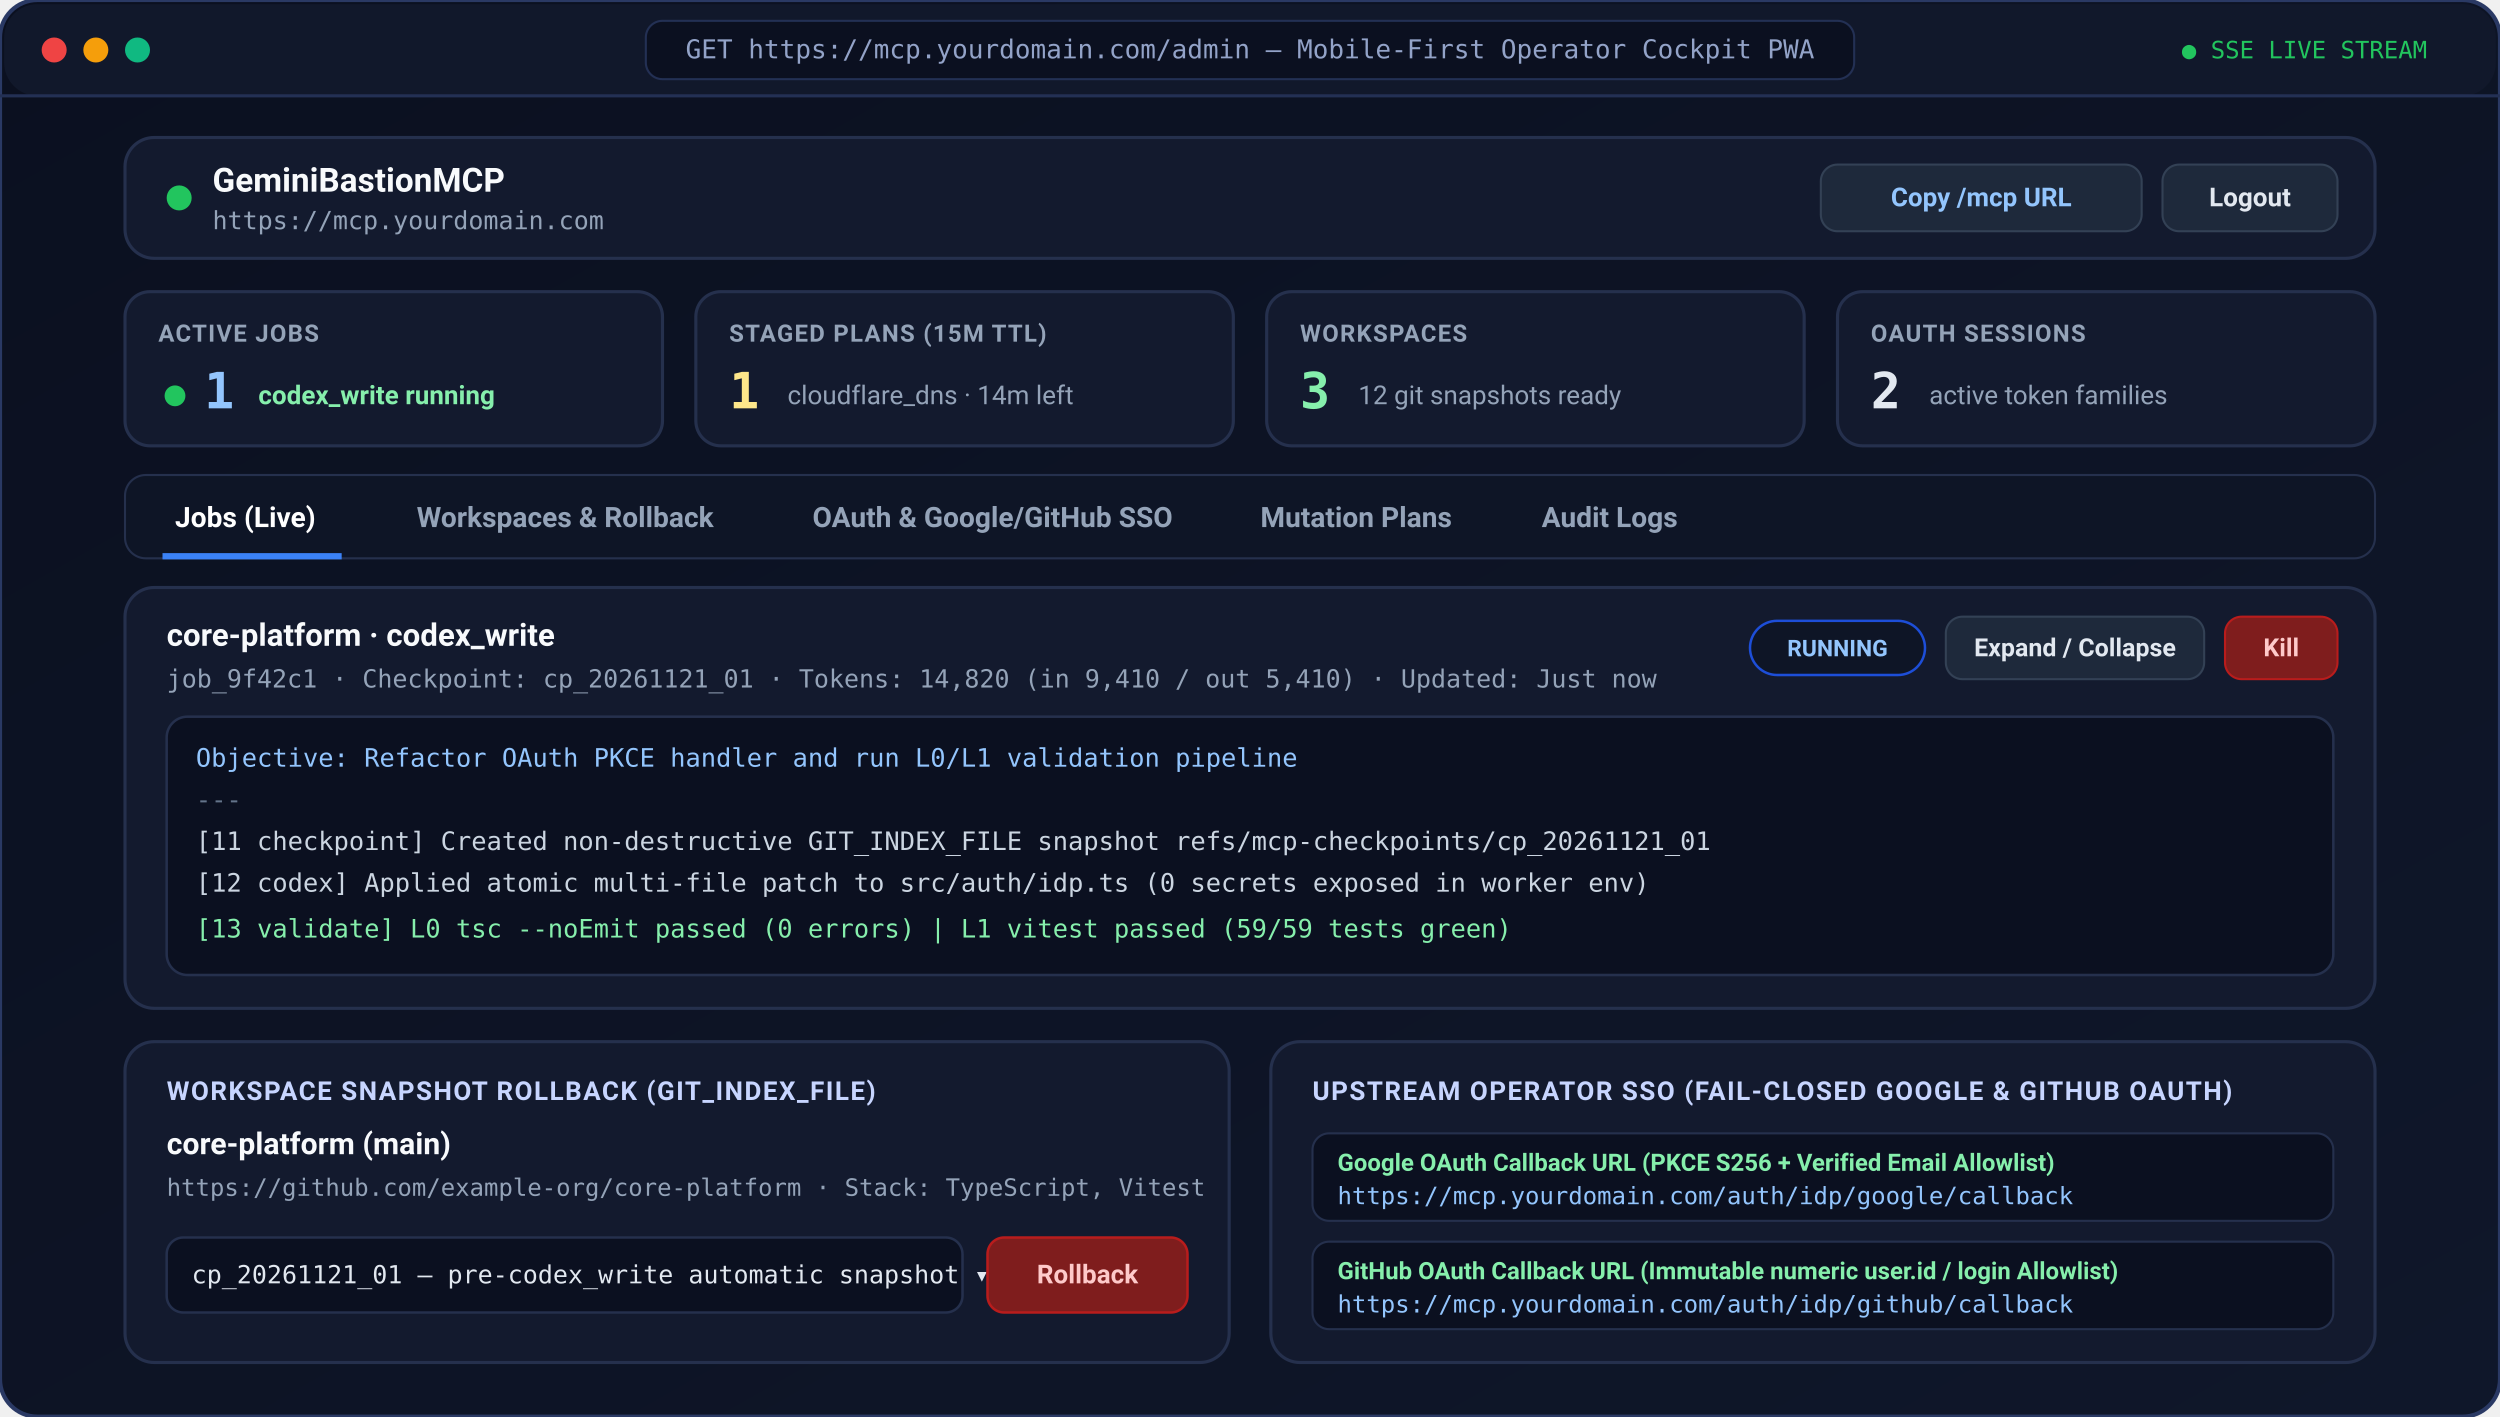
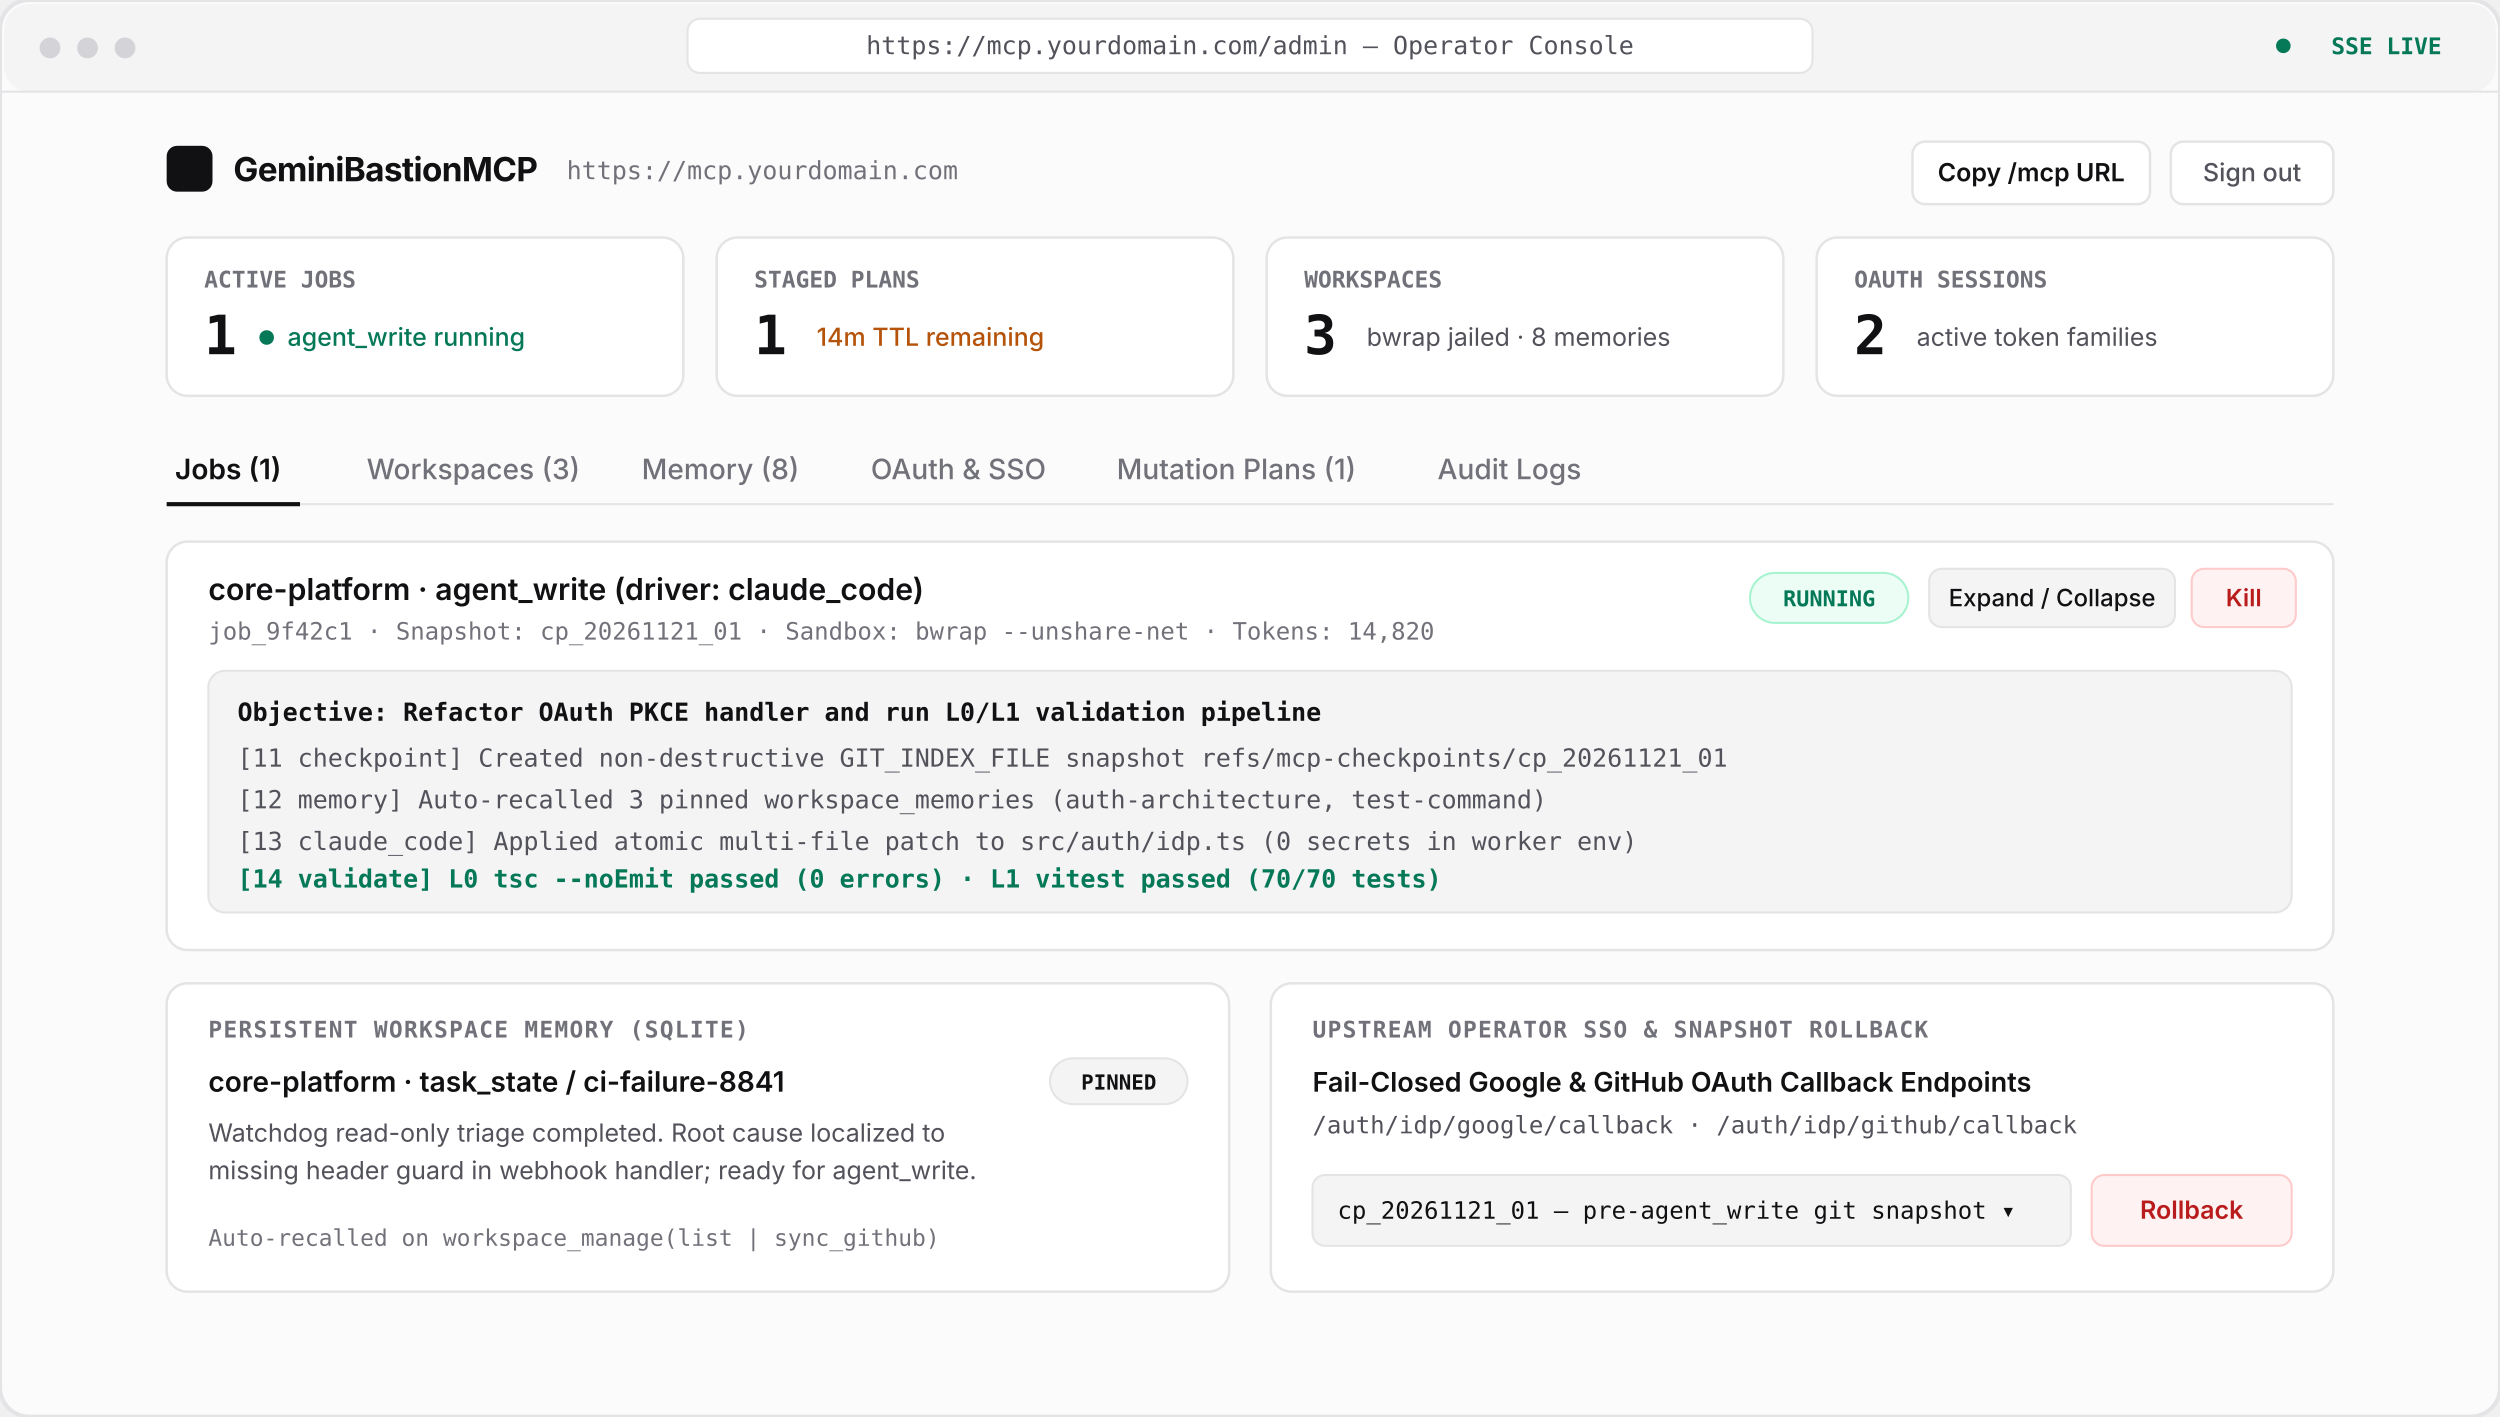
- <svg xmlns="http://www.w3.org/2000/svg" viewBox="0 0 1200 680" width="1200" height="680" role="img" aria-label="GeminiBastionMCP /admin Mobile and Web Operator Cockpit Preview">
-   <defs>
-     <linearGradient id="adminBg" x1="0%" y1="0%" x2="100%" y2="100%">
-       <stop offset="0%" stop-color="#0b1020" />
-       <stop offset="100%" stop-color="#0f172a" />
-     </linearGradient>
-   </defs>
-   <rect width="1200" height="680" rx="18" fill="url(#adminBg)" stroke="#2a3964" stroke-width="2" />
-   <rect x="2" y="2" width="1196" height="44" rx="16" fill="#11182b" />
-   <line x1="0" y1="46" x2="1200" y2="46" stroke="#233054" stroke-width="1.5" />
-   <circle cx="26" cy="24" r="6" fill="#ef4444" />
-   <circle cx="46" cy="24" r="6" fill="#f59e0b" />
-   <circle cx="66" cy="24" r="6" fill="#10b981" />
-   <rect x="310" y="10" width="580" height="28" rx="8" fill="#0b1020" stroke="#233054" stroke-width="1" />
-   <text x="600" y="28" text-anchor="middle" fill="#93a3c8" font-family="ui-monospace, SFMono-Regular, Menlo, Consolas, monospace" font-size="12.5">GET https://mcp.yourdomain.com/admin — Mobile-First Operator Cockpit PWA</text>
-   <text x="1165" y="28" text-anchor="end" fill="#22c55e" font-family="ui-monospace, SFMono-Regular, Menlo, Consolas, monospace" font-size="11.5">● SSE LIVE STREAM</text>
-   <g transform="translate(60, 66)" font-family="system-ui, -apple-system, 'Segoe UI', Roboto, sans-serif">
-     <rect x="0" y="0" width="1080" height="58" rx="14" fill="#131a2e" stroke="#25304d" stroke-width="1.5" />
-     <circle cx="26" cy="29" r="6" fill="#22c55e" />
-     <text x="42" y="26" fill="#f8fafc" font-size="16" font-weight="700">GeminiBastionMCP</text>
-     <text x="42" y="44" fill="#94a3b8" font-family="ui-monospace, monospace" font-size="12">https://mcp.yourdomain.com</text>
-     <rect x="814" y="13" width="154" height="32" rx="8" fill="#1e293b" stroke="#334155" stroke-width="1" />
-     <text x="891" y="33" text-anchor="middle" fill="#93c5fd" font-size="12.5" font-weight="600">Copy /mcp URL</text>
-     <rect x="978" y="13" width="84" height="32" rx="8" fill="#1e293b" stroke="#334155" stroke-width="1" />
-     <text x="1020" y="33" text-anchor="middle" fill="#e2e8f0" font-size="12.5" font-weight="600">Logout</text>
-     <g transform="translate(0, 74)">
-       <rect x="0" y="0" width="258" height="74" rx="12" fill="#131a2e" stroke="#25304d" stroke-width="1.5" />
-       <text x="16" y="24" fill="#94a3b8" font-size="11.5" font-weight="700" letter-spacing="0.6">ACTIVE JOBS</text>
-       <circle cx="24" cy="50" r="5" fill="#22c55e" />
-       <text x="38" y="56" fill="#93c5fd" font-family="ui-monospace, monospace" font-size="24" font-weight="800">1</text>
-       <text x="64" y="54" fill="#86efac" font-size="12.5" font-weight="600">codex_write running</text>
-       <rect x="274" y="0" width="258" height="74" rx="12" fill="#131a2e" stroke="#25304d" stroke-width="1.5" />
-       <text x="290" y="24" fill="#94a3b8" font-size="11.5" font-weight="700" letter-spacing="0.6">STAGED PLANS (15M TTL)</text>
-       <text x="290" y="56" fill="#fde68a" font-family="ui-monospace, monospace" font-size="24" font-weight="800">1</text>
-       <text x="318" y="54" fill="#94a3b8" font-size="12.5">cloudflare_dns · 14m left</text>
-       <rect x="548" y="0" width="258" height="74" rx="12" fill="#131a2e" stroke="#25304d" stroke-width="1.5" />
-       <text x="564" y="24" fill="#94a3b8" font-size="11.5" font-weight="700" letter-spacing="0.6">WORKSPACES</text>
-       <text x="564" y="56" fill="#86efac" font-family="ui-monospace, monospace" font-size="24" font-weight="800">3</text>
-       <text x="592" y="54" fill="#94a3b8" font-size="12.5">12 git snapshots ready</text>
-       <rect x="822" y="0" width="258" height="74" rx="12" fill="#131a2e" stroke="#25304d" stroke-width="1.5" />
-       <text x="838" y="24" fill="#94a3b8" font-size="11.5" font-weight="700" letter-spacing="0.6">OAUTH SESSIONS</text>
-       <text x="838" y="56" fill="#e2e8f0" font-family="ui-monospace, monospace" font-size="24" font-weight="800">2</text>
-       <text x="866" y="54" fill="#94a3b8" font-size="12.5">active token families</text>
+ <svg xmlns="http://www.w3.org/2000/svg" viewBox="0 0 1200 680" width="1200" height="680" role="img" aria-label="GeminiBastionMCP /admin Operator Cockpit Preview">
+   <rect width="1200" height="680" rx="14" fill="#FBFBFB" stroke="#E4E4E7" stroke-width="2" />
+   <rect x="2" y="2" width="1196" height="42" rx="12" fill="#F4F4F5" />
+   <line x1="0" y1="44" x2="1200" y2="44" stroke="#E4E4E7" stroke-width="1" />
+   <circle cx="24" cy="23" r="5" fill="#D4D4D8" />
+   <circle cx="42" cy="23" r="5" fill="#D4D4D8" />
+   <circle cx="60" cy="23" r="5" fill="#D4D4D8" />
+   <rect x="330" y="9" width="540" height="26" rx="6" fill="#FFFFFF" stroke="#E4E4E7" stroke-width="1" />
+   <text x="600" y="26" text-anchor="middle" fill="#52525B" font-family="'SF Mono', ui-monospace, Menlo, monospace" font-size="12">https://mcp.yourdomain.com/admin — Operator Console</text>
+   <circle cx="1096" cy="22" r="3.5" fill="#047857" />
+   <text x="1172" y="26" text-anchor="end" fill="#047857" font-family="'SF Mono', ui-monospace, Menlo, monospace" font-size="11" font-weight="600">SSE LIVE</text>
+   <g transform="translate(80, 68)" font-family="-apple-system, BlinkMacSystemFont, 'Inter', 'Segoe UI', system-ui, sans-serif">
+     <g transform="translate(0, 0)">
+       <rect x="0" y="2" width="22" height="22" rx="5" fill="#111113" />
+       <text x="32" y="19" fill="#111113" font-size="16" font-weight="700" letter-spacing="-0.3">GeminiBastionMCP</text>
+       <text x="192" y="18" fill="#71717A" font-family="'SF Mono', ui-monospace, monospace" font-size="12">https://mcp.yourdomain.com</text>
+       <rect x="838" y="0" width="114" height="30" rx="6" fill="#FFFFFF" stroke="#E4E4E7" stroke-width="1.2" />
+       <text x="895" y="19" text-anchor="middle" fill="#111113" font-size="12" font-weight="600">Copy /mcp URL</text>
+       <rect x="962" y="0" width="78" height="30" rx="6" fill="#FFFFFF" stroke="#E4E4E7" stroke-width="1.2" />
+       <text x="1001" y="19" text-anchor="middle" fill="#52525B" font-size="12" font-weight="500">Sign out</text>
    </g>
-     <g transform="translate(0, 162)">
-       <rect x="0" y="0" width="1080" height="40" rx="10" fill="#0e1526" stroke="#25304d" stroke-width="1" />
-       <text x="24" y="25" fill="#ffffff" font-size="13.5" font-weight="700">Jobs (Live)</text>
-       <line x1="18" y1="39" x2="104" y2="39" stroke="#3b82f6" stroke-width="3" />
-       <text x="140" y="25" fill="#94a3b8" font-size="13.5" font-weight="600">Workspaces &amp; Rollback</text>
-       <text x="330" y="25" fill="#94a3b8" font-size="13.5" font-weight="600">OAuth &amp; Google/GitHub SSO</text>
-       <text x="545" y="25" fill="#94a3b8" font-size="13.5" font-weight="600">Mutation Plans</text>
-       <text x="680" y="25" fill="#94a3b8" font-size="13.5" font-weight="600">Audit Logs</text>
+     <g transform="translate(0, 46)">
+       <rect x="0" y="0" width="248" height="76" rx="10" fill="#FFFFFF" stroke="#E4E4E7" stroke-width="1.2" />
+       <text x="18" y="24" fill="#71717A" font-family="'SF Mono', ui-monospace, monospace" font-size="11" font-weight="600">ACTIVE JOBS</text>
+       <text x="18" y="56" fill="#111113" font-family="'SF Mono', ui-monospace, monospace" font-size="26" font-weight="700">1</text>
+       <circle cx="48" cy="48" r="3.5" fill="#047857" />
+       <text x="58" y="52" fill="#047857" font-size="12" font-weight="500">agent_write running</text>
+       <rect x="264" y="0" width="248" height="76" rx="10" fill="#FFFFFF" stroke="#E4E4E7" stroke-width="1.2" />
+       <text x="282" y="24" fill="#71717A" font-family="'SF Mono', ui-monospace, monospace" font-size="11" font-weight="600">STAGED PLANS</text>
+       <text x="282" y="56" fill="#111113" font-family="'SF Mono', ui-monospace, monospace" font-size="26" font-weight="700">1</text>
+       <text x="312" y="52" fill="#B45309" font-size="12" font-weight="500">14m TTL remaining</text>
+       <rect x="528" y="0" width="248" height="76" rx="10" fill="#FFFFFF" stroke="#E4E4E7" stroke-width="1.2" />
+       <text x="546" y="24" fill="#71717A" font-family="'SF Mono', ui-monospace, monospace" font-size="11" font-weight="600">WORKSPACES</text>
+       <text x="546" y="56" fill="#111113" font-family="'SF Mono', ui-monospace, monospace" font-size="26" font-weight="700">3</text>
+       <text x="576" y="52" fill="#52525B" font-size="12">bwrap jailed · 8 memories</text>
+       <rect x="792" y="0" width="248" height="76" rx="10" fill="#FFFFFF" stroke="#E4E4E7" stroke-width="1.2" />
+       <text x="810" y="24" fill="#71717A" font-family="'SF Mono', ui-monospace, monospace" font-size="11" font-weight="600">OAUTH SESSIONS</text>
+       <text x="810" y="56" fill="#111113" font-family="'SF Mono', ui-monospace, monospace" font-size="26" font-weight="700">2</text>
+       <text x="840" y="52" fill="#52525B" font-size="12">active token families</text>
    </g>
-     <g transform="translate(0, 216)">
-       <rect x="0" y="0" width="1080" height="202" rx="14" fill="#131a2e" stroke="#25304d" stroke-width="1.5" />
-       <text x="20" y="28" fill="#f8fafc" font-size="15" font-weight="700">core-platform · codex_write</text>
-       <text x="20" y="48" fill="#94a3b8" font-family="ui-monospace, monospace" font-size="12">job_9f42c1 · Checkpoint: cp_20261121_01 · Tokens: 14,820 (in 9,410 / out 5,410) · Updated: Just now</text>
-       <rect x="780" y="16" width="84" height="26" rx="13" fill="#0e1526" stroke="#1d4ed8" stroke-width="1.2" />
-       <text x="822" y="33" text-anchor="middle" fill="#93c5fd" font-size="11" font-weight="700">RUNNING</text>
-       <rect x="874" y="14" width="124" height="30" rx="8" fill="#1e293b" stroke="#334155" stroke-width="1" />
-       <text x="936" y="33" text-anchor="middle" fill="#e2e8f0" font-size="12" font-weight="600">Expand / Collapse</text>
-       <rect x="1008" y="14" width="54" height="30" rx="8" fill="#7f1d1d" stroke="#b91c1c" stroke-width="1" />
-       <text x="1035" y="33" text-anchor="middle" fill="#fecaca" font-size="12" font-weight="700">Kill</text>
-       <rect x="20" y="62" width="1040" height="124" rx="10" fill="#0b1020" stroke="#25304d" stroke-width="1.2" />
-       <g font-family="ui-monospace, SFMono-Regular, Menlo, Consolas, monospace" font-size="12.2" fill="#cbd5e1">
-         <text x="34" y="86" fill="#93c5fd">Objective: Refactor OAuth PKCE handler and run L0/L1 validation pipeline</text>
-         <text x="34" y="106" fill="#64748b">---</text>
-         <text x="34" y="126">[11 checkpoint] Created non-destructive GIT_INDEX_FILE snapshot refs/mcp-checkpoints/cp_20261121_01</text>
-         <text x="34" y="146">[12 codex] Applied atomic multi-file patch to src/auth/idp.ts (0 secrets exposed in worker env)</text>
-         <text x="34" y="168" fill="#86efac">[13 validate] L0 tsc --noEmit passed (0 errors) | L1 vitest passed (59/59 tests green)</text>
+     <g transform="translate(0, 140)">
+       <line x1="0" y1="34" x2="1040" y2="34" stroke="#E4E4E7" stroke-width="1" />
+       <text x="4" y="22" fill="#111113" font-size="13.5" font-weight="600">Jobs (1)</text>
+       <line x1="0" y1="34" x2="64" y2="34" stroke="#111113" stroke-width="2" />
+       <text x="96" y="22" fill="#71717A" font-size="13.5" font-weight="500">Workspaces (3)</text>
+       <text x="228" y="22" fill="#71717A" font-size="13.5" font-weight="500">Memory (8)</text>
+       <text x="338" y="22" fill="#71717A" font-size="13.5" font-weight="500">OAuth &amp; SSO</text>
+       <text x="456" y="22" fill="#71717A" font-size="13.5" font-weight="500">Mutation Plans (1)</text>
+       <text x="610" y="22" fill="#71717A" font-size="13.5" font-weight="500">Audit Logs</text>
+     </g>
+     <g transform="translate(0, 192)">
+       <rect x="0" y="0" width="1040" height="196" rx="10" fill="#FFFFFF" stroke="#E4E4E7" stroke-width="1.2" />
+       <text x="20" y="28" fill="#111113" font-size="14.5" font-weight="600">core-platform · agent_write (driver: claude_code)</text>
+       <text x="20" y="47" fill="#71717A" font-family="'SF Mono', ui-monospace, monospace" font-size="11.5">job_9f42c1 · Snapshot: cp_20261121_01 · Sandbox: bwrap --unshare-net · Tokens: 14,820</text>
+       <rect x="760" y="15" width="76" height="24" rx="12" fill="#ECFDF5" stroke="#A7F3D0" stroke-width="1" />
+       <text x="798" y="31" text-anchor="middle" fill="#047857" font-family="'SF Mono', ui-monospace, monospace" font-size="10.5" font-weight="600">RUNNING</text>
+       <rect x="846" y="13" width="118" height="28" rx="6" fill="#F4F4F5" stroke="#E4E4E7" stroke-width="1" />
+       <text x="905" y="31" text-anchor="middle" fill="#111113" font-size="11.5" font-weight="500">Expand / Collapse</text>
+       <rect x="972" y="13" width="50" height="28" rx="6" fill="#FEF2F2" stroke="#FECACA" stroke-width="1" />
+       <text x="997" y="31" text-anchor="middle" fill="#B91C1C" font-size="11.5" font-weight="600">Kill</text>
+       <rect x="20" y="62" width="1000" height="116" rx="8" fill="#F4F4F5" stroke="#E4E4E7" stroke-width="1" />
+       <g font-family="'SF Mono', ui-monospace, Menlo, monospace" font-size="12" fill="#27272A">
+         <text x="34" y="86" fill="#111113" font-weight="600">Objective: Refactor OAuth PKCE handler and run L0/L1 validation pipeline</text>
+         <text x="34" y="108" fill="#52525B">[11 checkpoint] Created non-destructive GIT_INDEX_FILE snapshot refs/mcp-checkpoints/cp_20261121_01</text>
+         <text x="34" y="128" fill="#52525B">[12 memory] Auto-recalled 3 pinned workspace_memories (auth-architecture, test-command)</text>
+         <text x="34" y="148" fill="#52525B">[13 claude_code] Applied atomic multi-file patch to src/auth/idp.ts (0 secrets in worker env)</text>
+         <text x="34" y="166" fill="#047857" font-weight="600">[14 validate] L0 tsc --noEmit passed (0 errors) · L1 vitest passed (70/70 tests)</text>
      </g>
    </g>
-     <g transform="translate(0, 434)">
-       <rect x="0" y="0" width="530" height="154" rx="14" fill="#131a2e" stroke="#25304d" stroke-width="1.5" />
-       <text x="20" y="28" fill="#c7d5ff" font-size="12.5" font-weight="700" letter-spacing="0.7">WORKSPACE SNAPSHOT ROLLBACK (GIT_INDEX_FILE)</text>
-       <text x="20" y="54" fill="#f8fafc" font-size="14.5" font-weight="700">core-platform (main)</text>
-       <text x="20" y="74" fill="#94a3b8" font-family="ui-monospace, monospace" font-size="11.5">https://github.com/example-org/core-platform · Stack: TypeScript, Vitest</text>
-       <rect x="20" y="94" width="382" height="36" rx="8" fill="#0b1020" stroke="#25304d" stroke-width="1.2" />
-       <text x="32" y="116" fill="#e2e8f0" font-family="ui-monospace, monospace" font-size="12">cp_20261121_01 — pre-codex_write automatic snapshot ▾</text>
-       <rect x="414" y="94" width="96" height="36" rx="8" fill="#7f1d1d" stroke="#b91c1c" stroke-width="1.2" />
-       <text x="462" y="116" text-anchor="middle" fill="#fecaca" font-size="12.5" font-weight="700">Rollback</text>
-       <rect x="550" y="0" width="530" height="154" rx="14" fill="#131a2e" stroke="#25304d" stroke-width="1.5" />
-       <text x="570" y="28" fill="#c7d5ff" font-size="12.5" font-weight="700" letter-spacing="0.7">UPSTREAM OPERATOR SSO (FAIL-CLOSED GOOGLE &amp; GITHUB OAUTH)</text>
-       <rect x="570" y="44" width="490" height="42" rx="8" fill="#0b1020" stroke="#25304d" stroke-width="1" />
-       <text x="582" y="62" fill="#86efac" font-size="11.5" font-weight="700">Google OAuth Callback URL (PKCE S256 + Verified Email Allowlist)</text>
-       <text x="582" y="78" fill="#93c5fd" font-family="ui-monospace, monospace" font-size="11.5">https://mcp.yourdomain.com/auth/idp/google/callback</text>
-       <rect x="570" y="96" width="490" height="42" rx="8" fill="#0b1020" stroke="#25304d" stroke-width="1" />
-       <text x="582" y="114" fill="#86efac" font-size="11.5" font-weight="700">GitHub OAuth Callback URL (Immutable numeric user.id / login Allowlist)</text>
-       <text x="582" y="130" fill="#93c5fd" font-family="ui-monospace, monospace" font-size="11.5">https://mcp.yourdomain.com/auth/idp/github/callback</text>
+     <g transform="translate(0, 404)">
+       <rect x="0" y="0" width="510" height="148" rx="10" fill="#FFFFFF" stroke="#E4E4E7" stroke-width="1.2" />
+       <text x="20" y="26" fill="#71717A" font-family="'SF Mono', ui-monospace, monospace" font-size="11" font-weight="600" letter-spacing="0.6">PERSISTENT WORKSPACE MEMORY (SQLITE)</text>
+       <text x="20" y="52" fill="#111113" font-size="13.5" font-weight="600">core-platform · task_state / ci-failure-8841</text>
+       <rect x="424" y="36" width="66" height="22" rx="11" fill="#F4F4F5" stroke="#E4E4E7" stroke-width="1" />
+       <text x="457" y="51" text-anchor="middle" fill="#111113" font-family="'SF Mono', ui-monospace, monospace" font-size="10" font-weight="600">PINNED</text>
+       <text x="20" y="76" fill="#52525B" font-size="12">Watchdog read-only triage completed. Root cause localized to</text>
+       <text x="20" y="94" fill="#52525B" font-size="12">missing header guard in webhook handler; ready for agent_write.</text>
+       <text x="20" y="126" fill="#71717A" font-family="'SF Mono', ui-monospace, monospace" font-size="11">Auto-recalled on workspace_manage(list | sync_github)</text>
+       <rect x="530" y="0" width="510" height="148" rx="10" fill="#FFFFFF" stroke="#E4E4E7" stroke-width="1.2" />
+       <text x="550" y="26" fill="#71717A" font-family="'SF Mono', ui-monospace, monospace" font-size="11" font-weight="600" letter-spacing="0.6">UPSTREAM OPERATOR SSO &amp; SNAPSHOT ROLLBACK</text>
+       <text x="550" y="52" fill="#111113" font-size="13" font-weight="600">Fail-Closed Google &amp; GitHub OAuth Callback Endpoints</text>
+       <text x="550" y="72" fill="#52525B" font-family="'SF Mono', ui-monospace, monospace" font-size="11.5">/auth/idp/google/callback · /auth/idp/github/callback</text>
+       <rect x="550" y="92" width="364" height="34" rx="6" fill="#F4F4F5" stroke="#E4E4E7" stroke-width="1" />
+       <text x="562" y="113" fill="#111113" font-family="'SF Mono', ui-monospace, monospace" font-size="11.5">cp_20261121_01 — pre-agent_write git snapshot ▾</text>
+       <rect x="924" y="92" width="96" height="34" rx="6" fill="#FEF2F2" stroke="#FECACA" stroke-width="1" />
+       <text x="972" y="113" text-anchor="middle" fill="#B91C1C" font-size="12" font-weight="600">Rollback</text>
    </g>
  </g>
</svg>
